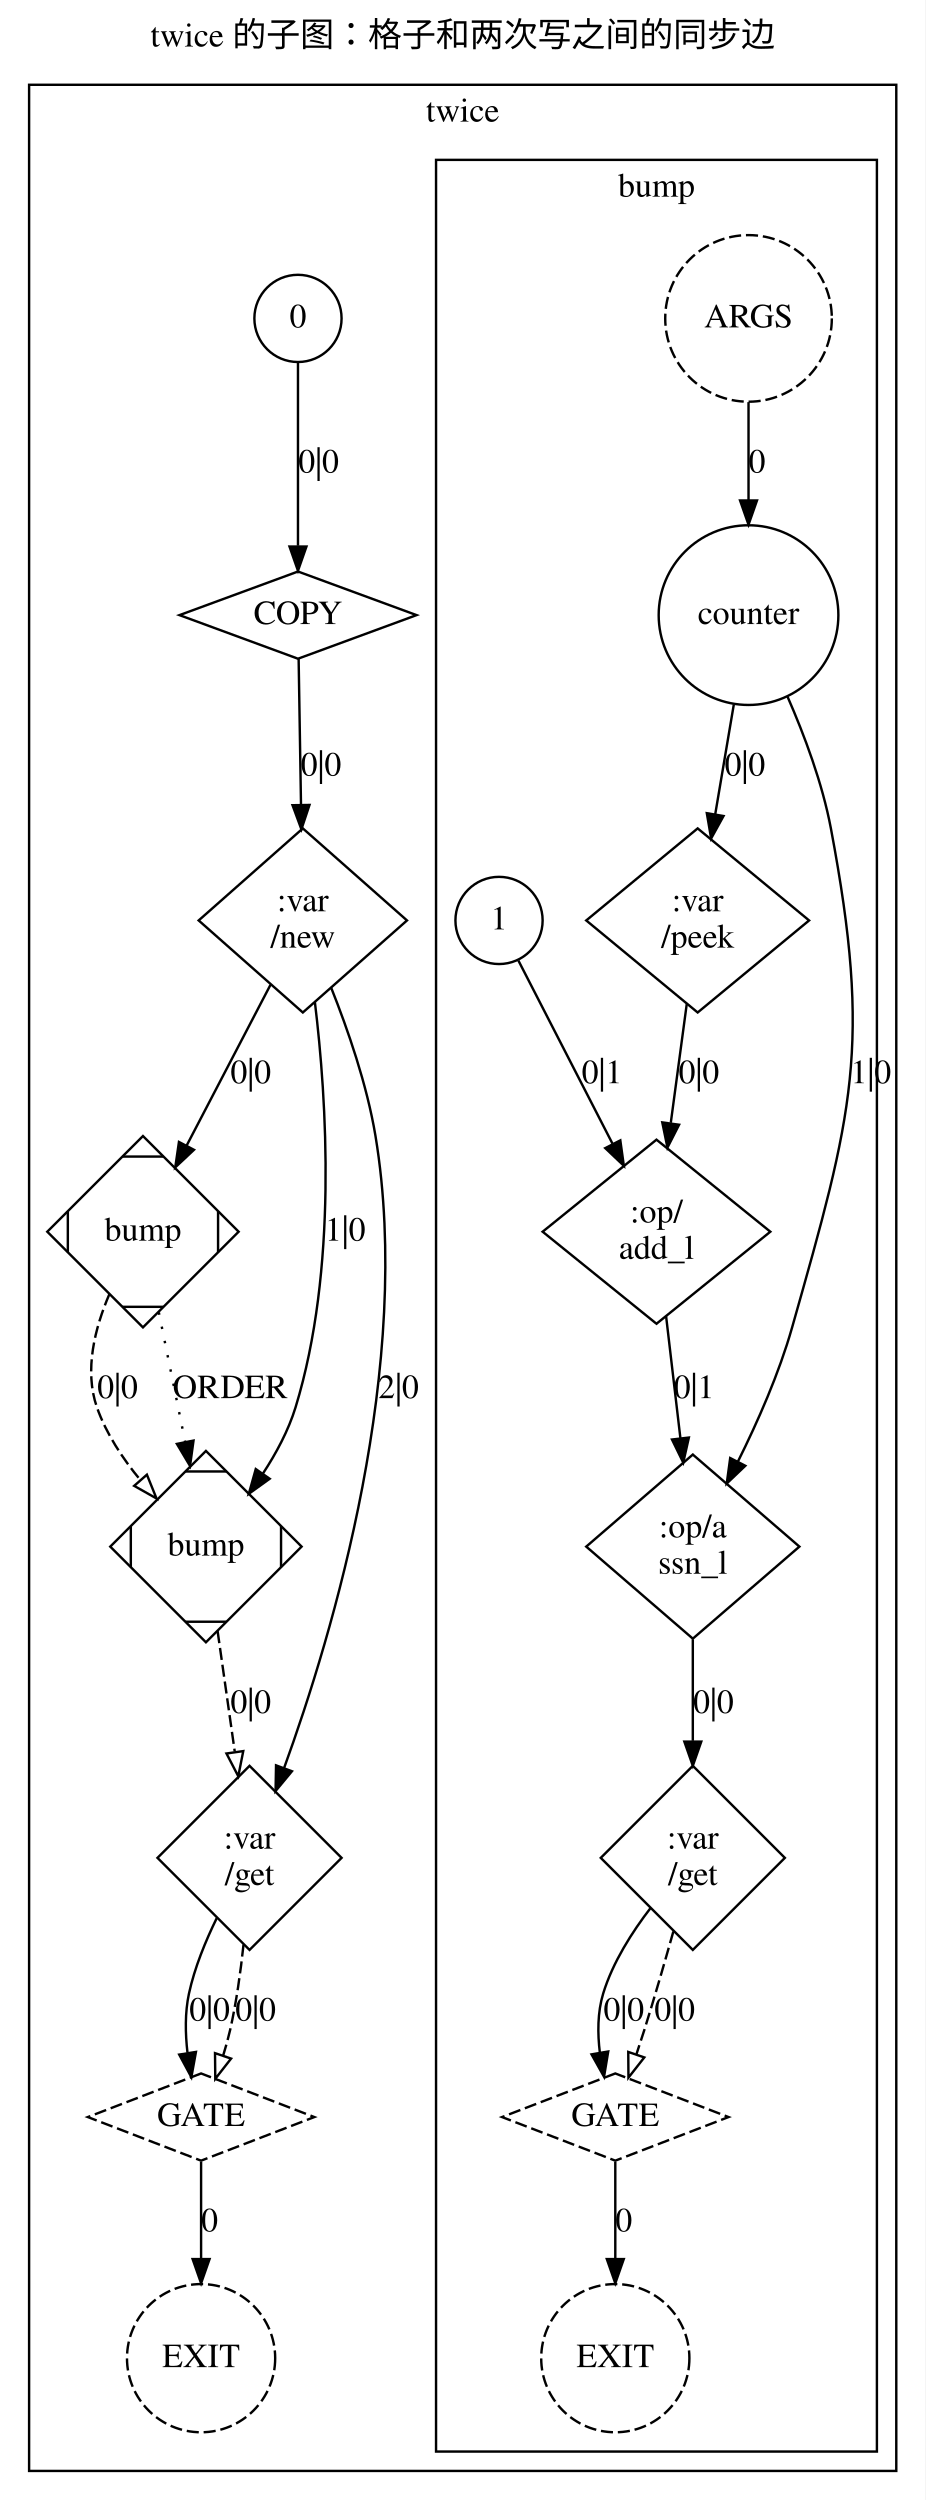
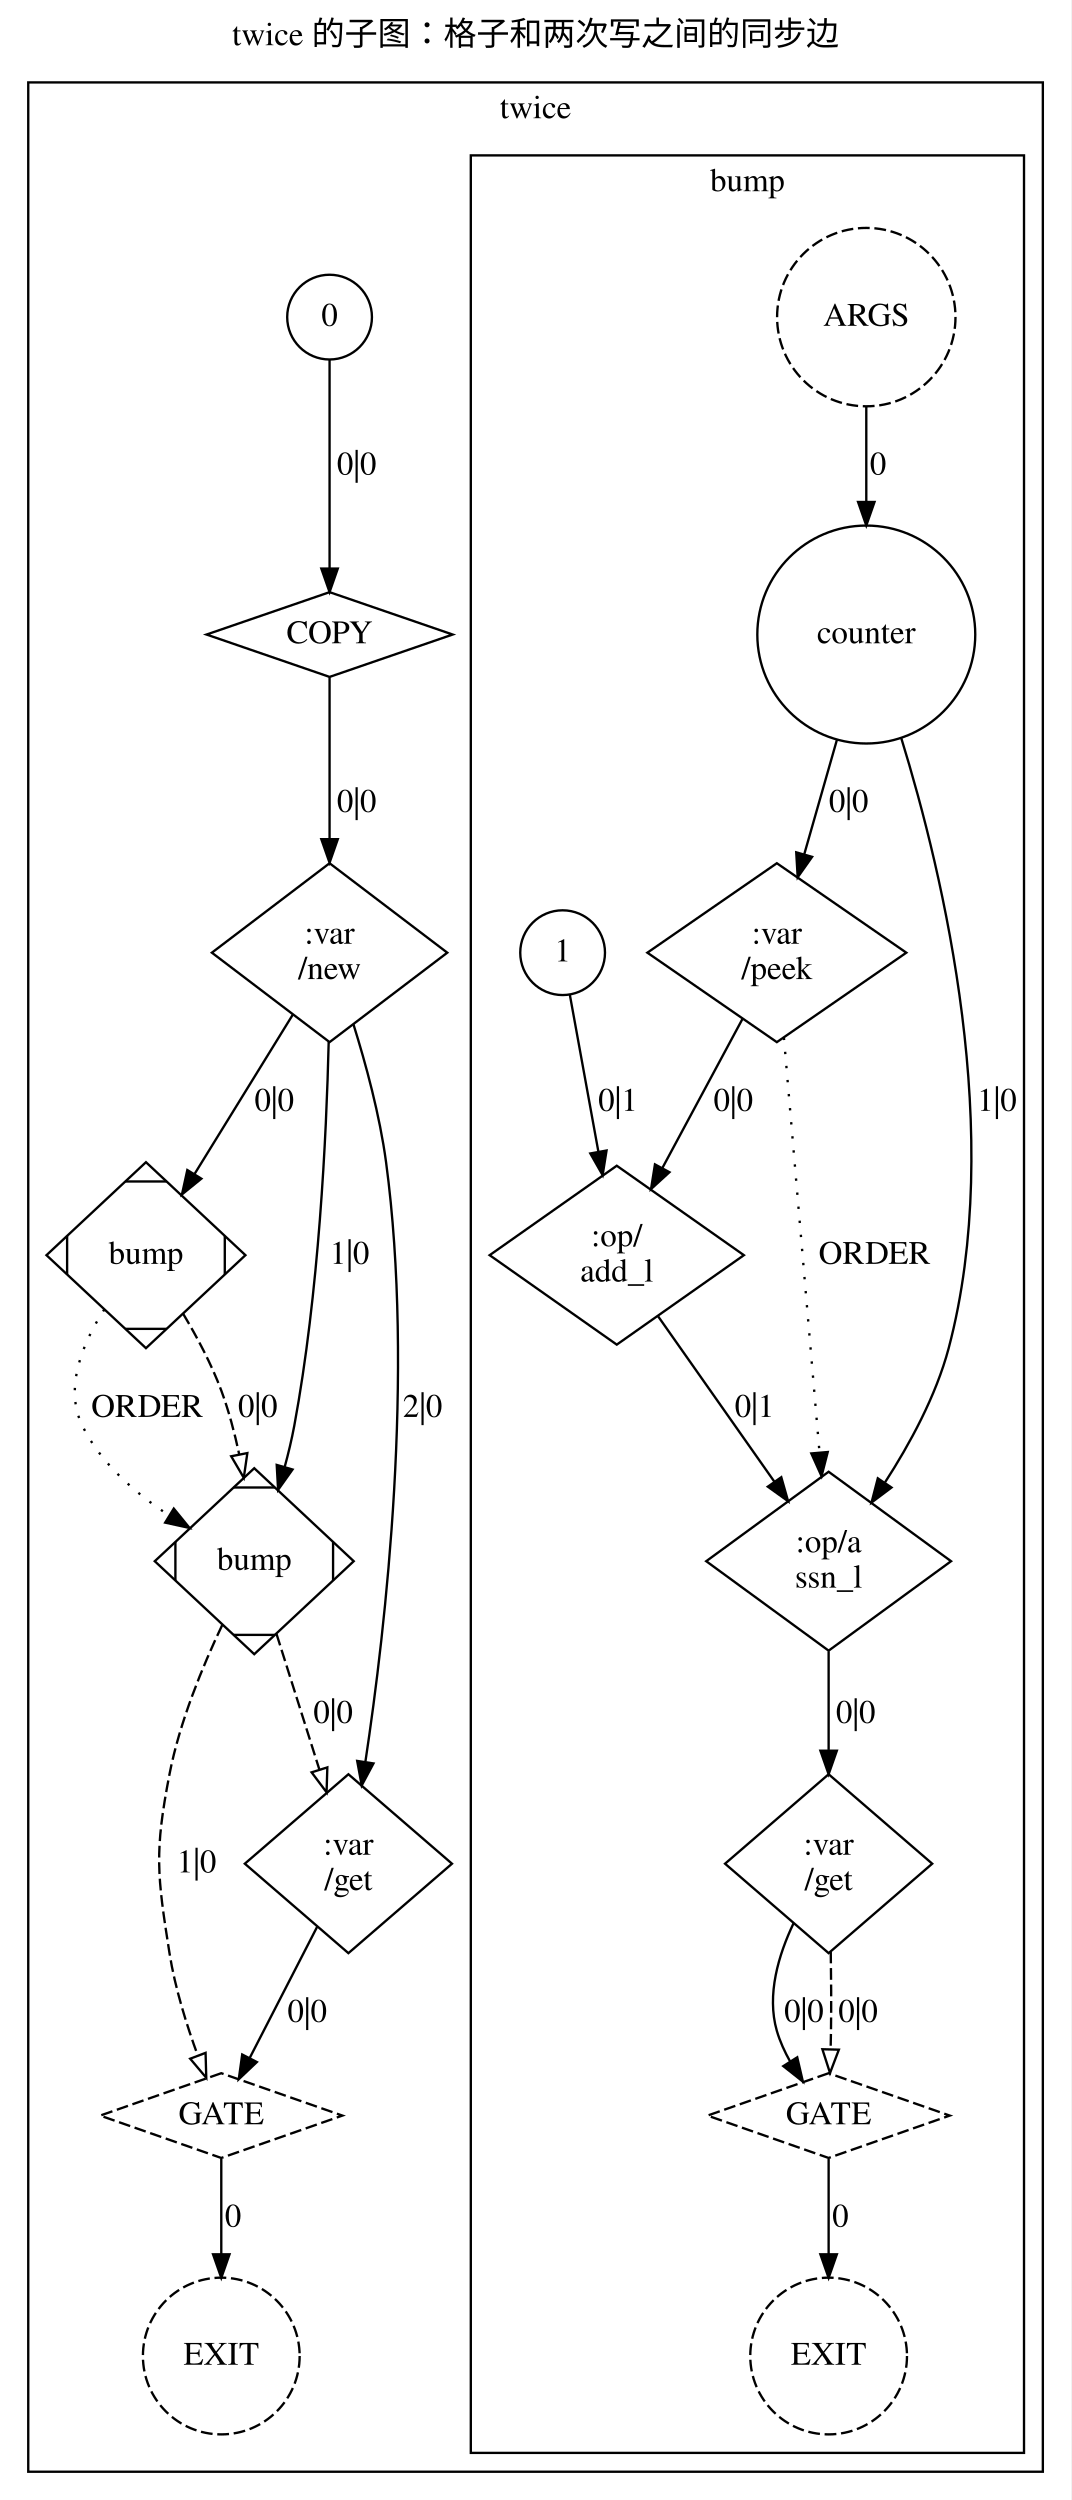
- <svg xmlns="http://www.w3.org/2000/svg" xmlns:xlink="http://www.w3.org/1999/xlink" width="382pt" height="1032pt" viewBox="0.00 0.00 382.00 1032.08">
-   <g id="graph0" class="graph" transform="scale(1 1) rotate(0) translate(4 1028.08)">
-     <polygon fill="white" stroke="transparent" points="-4,4 -4,-1028.08 378,-1028.08 378,4 -4,4" />
-     <text text-anchor="middle" x="187" y="-1008.88" font-family="Times,serif" font-size="14.00">twice 的子图：格子和两次写之间的同步边</text>
+ <svg xmlns="http://www.w3.org/2000/svg" xmlns:xlink="http://www.w3.org/1999/xlink" width="455pt" height="1062pt" viewBox="0.00 0.00 455.00 1061.98">
+   <g id="graph0" class="graph" transform="scale(1 1) rotate(0) translate(4 1057.98)">
+     <polygon fill="white" stroke="transparent" points="-4,4 -4,-1057.98 451,-1057.98 451,4 -4,4" />
+     <text text-anchor="middle" x="223.5" y="-1038.78" font-family="Times,serif" font-size="14.00">twice 的子图：格子和两次写之间的同步边</text>
    <g id="clust1" class="cluster">
      <g id="a_clust1">
        <a xlink:title="() =&gt; int pure">
-           <polygon fill="none" stroke="black" points="8,-8 8,-993.08 366,-993.08 366,-8 8,-8" />
-           <text text-anchor="middle" x="187" y="-977.88" font-family="Times,serif" font-size="14.00">twice</text>
+           <polygon fill="none" stroke="black" points="8,-8 8,-1022.98 439,-1022.98 439,-8 8,-8" />
+           <text text-anchor="middle" x="223.5" y="-1007.78" font-family="Times,serif" font-size="14.00">twice</text>
        </a>
      </g>
    </g>
    <g id="clust2" class="cluster">
      <g id="a_clust2">
        <a xlink:title="(var counter: int) =&gt; int uses counter">
-           <polygon fill="none" stroke="black" points="176,-16 176,-962.08 358,-962.08 358,-16 176,-16" />
-           <text text-anchor="middle" x="267" y="-946.88" font-family="Times,serif" font-size="14.00">bump</text>
+           <polygon fill="none" stroke="black" points="196,-16 196,-991.98 431,-991.98 431,-16 196,-16" />
+           <text text-anchor="middle" x="313.5" y="-976.78" font-family="Times,serif" font-size="14.00">bump</text>
        </a>
      </g>
    </g>
    <g id="node1" class="node">
-       <ellipse fill="none" stroke="black" stroke-dasharray="5,2" cx="305" cy="-896.63" rx="34.39" ry="34.39" />
-       <text text-anchor="middle" x="305" y="-892.93" font-family="Times,serif" font-size="14.00">ARGS</text>
+       <ellipse fill="none" stroke="black" stroke-dasharray="5,2" cx="364" cy="-923.28" rx="37.89" ry="37.89" />
+       <text text-anchor="middle" x="364" y="-919.58" font-family="Times,serif" font-size="14.00">ARGS</text>
    </g>
    <g id="node3" class="node">
      <g id="a_node3">
        <a xlink:title="counter">
-           <ellipse fill="none" stroke="black" cx="305" cy="-774.14" rx="37.09" ry="37.09" />
-           <text text-anchor="middle" x="305" y="-770.44" font-family="Times,serif" font-size="14.00">counter</text>
+           <ellipse fill="none" stroke="black" cx="364" cy="-788.44" rx="46.29" ry="46.29" />
+           <text text-anchor="middle" x="364" y="-784.74" font-family="Times,serif" font-size="14.00">counter</text>
        </a>
      </g>
    </g>
    <g id="edge1" class="edge">
-       <path fill="none" stroke="black" d="M305,-862.07C305,-849.53 305,-835.06 305,-821.56" />
-       <polygon fill="black" stroke="black" points="308.5,-821.48 305,-811.48 301.5,-821.48 308.5,-821.48" />
-       <text text-anchor="middle" x="308.5" y="-832.99" font-family="Times,serif" font-size="14.00">0</text>
+       <path fill="none" stroke="black" d="M364,-885.28C364,-872.8 364,-858.58 364,-844.99" />
+       <polygon fill="black" stroke="black" points="367.5,-844.76 364,-834.76 360.5,-844.76 367.5,-844.76" />
+       <text text-anchor="middle" x="369" y="-856.39" font-family="Times,serif" font-size="14.00">0</text>
    </g>
    <g id="node2" class="node">
-       <ellipse fill="none" stroke="black" stroke-dasharray="5,2" cx="250" cy="-54.55" rx="30.59" ry="30.59" />
-       <text text-anchor="middle" x="250" y="-50.85" font-family="Times,serif" font-size="14.00">EXIT</text>
+       <ellipse fill="none" stroke="black" stroke-dasharray="5,2" cx="348" cy="-57.15" rx="33.29" ry="33.29" />
+       <text text-anchor="middle" x="348" y="-53.45" font-family="Times,serif" font-size="14.00">EXIT</text>
    </g>
    <g id="node5" class="node">
      <g id="a_node5">
        <a xlink:title=":var/peek">
-           <polygon fill="none" stroke="black" points="284,-686.09 238,-648.09 284,-610.09 330,-648.09 284,-686.09" />
-           <text text-anchor="middle" x="284" y="-651.89" font-family="Times,serif" font-size="14.00">:var</text>
-           <text text-anchor="middle" x="284" y="-636.89" font-family="Times,serif" font-size="14.00">/peek</text>
+           <polygon fill="none" stroke="black" points="326,-691.29 271,-653.29 326,-615.29 381,-653.29 326,-691.29" />
+           <text text-anchor="middle" x="326" y="-657.09" font-family="Times,serif" font-size="14.00">:var</text>
+           <text text-anchor="middle" x="326" y="-642.09" font-family="Times,serif" font-size="14.00">/peek</text>
        </a>
      </g>
    </g>
    <g id="edge3" class="edge">
-       <path fill="none" stroke="black" d="M298.93,-737.26C296.52,-723.08 293.74,-706.66 291.24,-691.86" />
-       <polygon fill="black" stroke="black" points="294.68,-691.2 289.56,-681.92 287.78,-692.37 294.68,-691.2" />
-       <text text-anchor="middle" x="303.5" y="-707.89" font-family="Times,serif" font-size="14.00">0|0</text>
+       <path fill="none" stroke="black" d="M351.56,-743.84C347.08,-728.17 342.06,-710.55 337.65,-695.12" />
+       <polygon fill="black" stroke="black" points="340.97,-693.99 334.86,-685.33 334.24,-695.91 340.97,-693.99" />
+       <text text-anchor="middle" x="356.5" y="-713.09" font-family="Times,serif" font-size="14.00">0|0</text>
    </g>
    <g id="node7" class="node">
      <g id="a_node7">
        <a xlink:title=":op/assn_l">
-           <polygon fill="none" stroke="black" points="282,-427.59 238,-389.59 282,-351.59 326,-389.59 282,-427.59" />
-           <text text-anchor="middle" x="282" y="-393.39" font-family="Times,serif" font-size="14.00">:op/a</text>
-           <text text-anchor="middle" x="282" y="-378.39" font-family="Times,serif" font-size="14.00">ssn_l</text>
+           <polygon fill="none" stroke="black" points="348,-432.79 296,-394.79 348,-356.79 400,-394.79 348,-432.79" />
+           <text text-anchor="middle" x="348" y="-398.59" font-family="Times,serif" font-size="14.00">:op/a</text>
+           <text text-anchor="middle" x="348" y="-383.59" font-family="Times,serif" font-size="14.00">ssn_l</text>
        </a>
      </g>
    </g>
    <g id="edge6" class="edge">
-       <path fill="none" stroke="black" d="M321.08,-740.52C328.08,-724.53 335.49,-704.75 339,-686.09 356,-595.85 348.03,-568.45 323,-480.09 317.63,-461.12 308.77,-441.08 300.66,-424.78" />
-       <polygon fill="black" stroke="black" points="303.67,-422.96 296.01,-415.65 297.43,-426.15 303.67,-422.96" />
-       <text text-anchor="middle" x="355.5" y="-580.89" font-family="Times,serif" font-size="14.00">1|0</text>
+       <path fill="none" stroke="black" d="M378.78,-744.69C397.04,-685.5 422.94,-575.65 399,-485.29 393.63,-465.02 382.47,-444.54 371.96,-428.29" />
+       <polygon fill="black" stroke="black" points="374.7,-426.09 366.23,-419.73 368.89,-429.99 374.7,-426.09" />
+       <text text-anchor="middle" x="419.5" y="-586.09" font-family="Times,serif" font-size="14.00">1|0</text>
    </g>
    <g id="node4" class="node">
      <g id="a_node4">
        <a xlink:title="1">
-           <ellipse fill="none" stroke="black" cx="202" cy="-648.09" rx="18" ry="18" />
-           <text text-anchor="middle" x="202" y="-644.39" font-family="Times,serif" font-size="14.00">1</text>
+           <ellipse fill="none" stroke="black" cx="235" cy="-653.29" rx="18" ry="18" />
+           <text text-anchor="middle" x="235" y="-649.59" font-family="Times,serif" font-size="14.00">1</text>
        </a>
      </g>
    </g>
    <g id="node6" class="node">
      <g id="a_node6">
        <a xlink:title=":op/add_l">
-           <polygon fill="none" stroke="black" points="267,-557.59 220,-519.59 267,-481.59 314,-519.59 267,-557.59" />
-           <text text-anchor="middle" x="267" y="-523.39" font-family="Times,serif" font-size="14.00">:op/</text>
-           <text text-anchor="middle" x="267" y="-508.39" font-family="Times,serif" font-size="14.00">add_l</text>
+           <polygon fill="none" stroke="black" points="258,-562.79 204,-524.79 258,-486.79 312,-524.79 258,-562.79" />
+           <text text-anchor="middle" x="258" y="-528.59" font-family="Times,serif" font-size="14.00">:op/</text>
+           <text text-anchor="middle" x="258" y="-513.59" font-family="Times,serif" font-size="14.00">add_l</text>
        </a>
      </g>
    </g>
    <g id="edge5" class="edge">
-       <path fill="none" stroke="black" d="M209.97,-631.58C219.59,-612.86 236.06,-580.8 248.84,-555.94" />
-       <polygon fill="black" stroke="black" points="252.07,-557.3 253.53,-546.81 245.85,-554.1 252.07,-557.3" />
-       <text text-anchor="middle" x="244.5" y="-580.89" font-family="Times,serif" font-size="14.00">0|1</text>
+       <path fill="none" stroke="black" d="M238.05,-635.5C241.14,-618.52 246.04,-591.59 250.21,-568.66" />
+       <polygon fill="black" stroke="black" points="253.66,-569.25 252,-558.79 246.77,-568 253.66,-569.25" />
+       <text text-anchor="middle" x="258.5" y="-586.09" font-family="Times,serif" font-size="14.00">0|1</text>
    </g>
    <g id="edge4" class="edge">
-       <path fill="none" stroke="black" d="M279.49,-613.53C277.47,-598.52 275.07,-580.62 272.91,-564.56" />
-       <polygon fill="black" stroke="black" points="276.33,-563.76 271.53,-554.32 269.4,-564.7 276.33,-563.76" />
-       <text text-anchor="middle" x="284.5" y="-580.89" font-family="Times,serif" font-size="14.00">0|0</text>
+       <path fill="none" stroke="black" d="M311.41,-625.16C301.46,-606.65 288.18,-581.93 277.35,-561.78" />
+       <polygon fill="black" stroke="black" points="280.38,-560.04 272.56,-552.89 274.22,-563.35 280.38,-560.04" />
+       <text text-anchor="middle" x="307.5" y="-586.09" font-family="Times,serif" font-size="14.00">0|0</text>
+     </g>
+     <g id="edge8" class="edge">
+       <path fill="none" stroke="black" stroke-dasharray="1,5" d="M329.01,-617.17C332.94,-571.44 339.8,-491.44 344.11,-441.16" />
+       <polygon fill="black" stroke="black" points="347.62,-441.17 344.99,-430.91 340.65,-440.57 347.62,-441.17" />
+       <text text-anchor="middle" x="367.5" y="-521.09" font-family="Times,serif" font-size="14.00">ORDER</text>
    </g>
    <g id="edge7" class="edge">
-       <path fill="none" stroke="black" d="M270.98,-484.63C272.79,-469.17 274.96,-450.69 276.89,-434.22" />
-       <polygon fill="black" stroke="black" points="280.37,-434.61 278.05,-424.27 273.41,-433.8 280.37,-434.61" />
-       <text text-anchor="middle" x="282.5" y="-450.89" font-family="Times,serif" font-size="14.00">0|1</text>
+       <path fill="none" stroke="black" d="M275.57,-498.81C289.66,-478.77 309.55,-450.48 324.92,-428.61" />
+       <polygon fill="black" stroke="black" points="327.89,-430.47 330.78,-420.28 322.17,-426.45 327.89,-430.47" />
+       <text text-anchor="middle" x="316.5" y="-456.09" font-family="Times,serif" font-size="14.00">0|1</text>
    </g>
    <g id="node8" class="node">
      <g id="a_node8">
        <a xlink:title=":var/get">
-           <polygon fill="none" stroke="black" points="282,-299.09 244,-261.09 282,-223.09 320,-261.09 282,-299.09" />
-           <text text-anchor="middle" x="282" y="-264.89" font-family="Times,serif" font-size="14.00">:var</text>
-           <text text-anchor="middle" x="282" y="-249.89" font-family="Times,serif" font-size="14.00">/get</text>
-         </a>
-       </g>
-     </g>
-     <g id="edge8" class="edge">
-       <path fill="none" stroke="black" d="M282,-351.32C282,-338.2 282,-323.27 282,-309.42" />
-       <polygon fill="black" stroke="black" points="285.5,-309.1 282,-299.1 278.5,-309.1 285.5,-309.1" />
-       <text text-anchor="middle" x="290.5" y="-320.89" font-family="Times,serif" font-size="14.00">0|0</text>
+           <polygon fill="none" stroke="black" points="348,-304.29 304,-266.29 348,-228.29 392,-266.29 348,-304.29" />
+           <text text-anchor="middle" x="348" y="-270.09" font-family="Times,serif" font-size="14.00">:var</text>
+           <text text-anchor="middle" x="348" y="-255.09" font-family="Times,serif" font-size="14.00">/get</text>
+         </a>
+       </g>
+     </g>
+     <g id="edge9" class="edge">
+       <path fill="none" stroke="black" d="M348,-356.52C348,-343.4 348,-328.47 348,-314.62" />
+       <polygon fill="black" stroke="black" points="351.5,-314.3 348,-304.3 344.5,-314.3 351.5,-314.3" />
+       <text text-anchor="middle" x="359.5" y="-326.09" font-family="Times,serif" font-size="14.00">0|0</text>
    </g>
    <g id="node9" class="node">
      <g id="a_node9">
        <a xlink:title="GATE">
-           <polygon fill="none" stroke="black" stroke-dasharray="5,2" points="250,-172.09 203.25,-154.09 250,-136.09 296.75,-154.09 250,-172.09" />
-           <text text-anchor="middle" x="250" y="-150.39" font-family="Times,serif" font-size="14.00">GATE</text>
-         </a>
-       </g>
-     </g>
-     <g id="edge9" class="edge">
-       <path fill="none" stroke="black" d="M264.6,-240.45C256.99,-230.57 248.93,-217.97 245,-205.09 242.63,-197.32 242.65,-188.58 243.63,-180.61" />
-       <polygon fill="black" stroke="black" points="247.08,-181.17 245.35,-170.72 240.19,-179.97 247.08,-181.17" />
-       <text text-anchor="middle" x="253.5" y="-193.89" font-family="Times,serif" font-size="14.00">0|0</text>
+           <polygon fill="none" stroke="black" stroke-dasharray="5,2" points="348,-177.29 296.55,-159.29 348,-141.29 399.45,-159.29 348,-177.29" />
+           <text text-anchor="middle" x="348" y="-155.59" font-family="Times,serif" font-size="14.00">GATE</text>
+         </a>
+       </g>
    </g>
    <g id="edge10" class="edge">
-       <path fill="none" stroke="black" stroke-dasharray="5,2" d="M273.97,-230.7C270.44,-218.15 266.17,-203.36 262,-190.09 260.98,-186.85 259.87,-183.44 258.75,-180.09" />
-       <polygon fill="none" stroke="black" points="261.97,-178.71 255.43,-170.37 255.35,-180.97 261.97,-178.71" />
-       <text text-anchor="middle" x="274.5" y="-193.89" font-family="Times,serif" font-size="14.00">0|0</text>
+       <path fill="none" stroke="black" d="M333.15,-241.08C326.73,-227.64 321.59,-210.59 326,-195.29 327.29,-190.83 329.33,-186.38 331.66,-182.23" />
+       <polygon fill="black" stroke="black" points="334.66,-184.05 337.06,-173.73 328.75,-180.3 334.66,-184.05" />
+       <text text-anchor="middle" x="337.5" y="-199.09" font-family="Times,serif" font-size="14.00">0|0</text>
+     </g>
+     <g id="edge11" class="edge">
+       <path fill="none" stroke="black" stroke-dasharray="5,2" d="M348.91,-228.96C349.08,-218.13 349.16,-206.23 349,-195.29 348.96,-192.74 348.91,-190.08 348.85,-187.43" />
+       <polygon fill="none" stroke="black" points="352.35,-187.29 348.59,-177.38 345.35,-187.47 352.35,-187.29" />
+       <text text-anchor="middle" x="360.5" y="-199.09" font-family="Times,serif" font-size="14.00">0|0</text>
    </g>
    <g id="edge2" class="edge">
-       <path fill="none" stroke="black" d="M250,-135.66C250,-124.56 250,-109.72 250,-95.83" />
-       <polygon fill="black" stroke="black" points="253.5,-95.47 250,-85.47 246.5,-95.47 253.5,-95.47" />
-       <text text-anchor="middle" x="253.5" y="-106.89" font-family="Times,serif" font-size="14.00">0</text>
+       <path fill="none" stroke="black" d="M348,-140.85C348,-129.67 348,-114.64 348,-100.46" />
+       <polygon fill="black" stroke="black" points="351.5,-100.35 348,-90.35 344.5,-100.35 351.5,-100.35" />
+       <text text-anchor="middle" x="353" y="-112.09" font-family="Times,serif" font-size="14.00">0</text>
    </g>
    <g id="node10" class="node">
-       <ellipse fill="none" stroke="black" stroke-dasharray="5,2" cx="79" cy="-54.55" rx="30.59" ry="30.59" />
-       <text text-anchor="middle" x="79" y="-50.85" font-family="Times,serif" font-size="14.00">EXIT</text>
+       <ellipse fill="none" stroke="black" stroke-dasharray="5,2" cx="90" cy="-57.15" rx="33.29" ry="33.29" />
+       <text text-anchor="middle" x="90" y="-53.45" font-family="Times,serif" font-size="14.00">EXIT</text>
    </g>
    <g id="node11" class="node">
      <g id="a_node11">
        <a xlink:title="0">
-           <ellipse fill="none" stroke="black" cx="119" cy="-896.63" rx="18" ry="18" />
-           <text text-anchor="middle" x="119" y="-892.93" font-family="Times,serif" font-size="14.00">0</text>
+           <ellipse fill="none" stroke="black" cx="136" cy="-923.28" rx="18" ry="18" />
+           <text text-anchor="middle" x="136" y="-919.58" font-family="Times,serif" font-size="14.00">0</text>
        </a>
      </g>
    </g>
    <g id="node12" class="node">
      <g id="a_node12">
        <a xlink:title="COPY">
-           <polygon fill="none" stroke="black" points="119,-792.14 70.07,-774.14 119,-756.14 167.93,-774.14 119,-792.14" />
-           <text text-anchor="middle" x="119" y="-770.44" font-family="Times,serif" font-size="14.00">COPY</text>
-         </a>
-       </g>
-     </g>
-     <g id="edge12" class="edge">
-       <path fill="none" stroke="black" d="M119,-878.63C119,-858.91 119,-826.15 119,-802.77" />
-       <polygon fill="black" stroke="black" points="122.5,-802.45 119,-792.45 115.5,-802.45 122.5,-802.45" />
-       <text text-anchor="middle" x="127.5" y="-832.99" font-family="Times,serif" font-size="14.00">0|0</text>
+           <polygon fill="none" stroke="black" points="136,-806.44 83.72,-788.44 136,-770.44 188.28,-788.44 136,-806.44" />
+           <text text-anchor="middle" x="136" y="-784.74" font-family="Times,serif" font-size="14.00">COPY</text>
+         </a>
+       </g>
+     </g>
+     <g id="edge13" class="edge">
+       <path fill="none" stroke="black" d="M136,-905.19C136,-882.77 136,-843.17 136,-816.62" />
+       <polygon fill="black" stroke="black" points="139.5,-816.47 136,-806.47 132.5,-816.47 139.5,-816.47" />
+       <text text-anchor="middle" x="147.5" y="-856.39" font-family="Times,serif" font-size="14.00">0|0</text>
    </g>
    <g id="node13" class="node">
      <g id="a_node13">
        <a xlink:title=":var/new">
-           <polygon fill="none" stroke="black" points="121,-686.09 78,-648.09 121,-610.09 164,-648.09 121,-686.09" />
-           <text text-anchor="middle" x="121" y="-651.89" font-family="Times,serif" font-size="14.00">:var</text>
-           <text text-anchor="middle" x="121" y="-636.89" font-family="Times,serif" font-size="14.00">/new</text>
-         </a>
-       </g>
-     </g>
-     <g id="edge13" class="edge">
-       <path fill="none" stroke="black" d="M119.27,-756.15C119.52,-740.64 119.91,-716.98 120.25,-695.84" />
-       <polygon fill="black" stroke="black" points="123.75,-695.77 120.41,-685.71 116.75,-695.66 123.75,-695.77" />
-       <text text-anchor="middle" x="128.5" y="-707.89" font-family="Times,serif" font-size="14.00">0|0</text>
+           <polygon fill="none" stroke="black" points="136,-691.29 86,-653.29 136,-615.29 186,-653.29 136,-691.29" />
+           <text text-anchor="middle" x="136" y="-657.09" font-family="Times,serif" font-size="14.00">:var</text>
+           <text text-anchor="middle" x="136" y="-642.09" font-family="Times,serif" font-size="14.00">/new</text>
+         </a>
+       </g>
+     </g>
+     <g id="edge14" class="edge">
+       <path fill="none" stroke="black" d="M136,-770.31C136,-753.05 136,-725.65 136,-701.81" />
+       <polygon fill="black" stroke="black" points="139.5,-701.5 136,-691.5 132.5,-701.5 139.5,-701.5" />
+       <text text-anchor="middle" x="147.5" y="-713.09" font-family="Times,serif" font-size="14.00">0|0</text>
    </g>
    <g id="node14" class="node">
      <g id="a_node14">
        <a xlink:title="bump">
-           <polygon fill="none" stroke="black" points="55,-559.09 15.5,-519.59 55,-480.09 94.5,-519.59 55,-559.09" />
-           <polyline fill="none" stroke="black" points="23.99,-528.08 23.99,-511.11 " />
-           <polyline fill="none" stroke="black" points="46.51,-488.58 63.49,-488.58 " />
-           <polyline fill="none" stroke="black" points="86.01,-511.11 86.01,-528.08 " />
-           <polyline fill="none" stroke="black" points="63.49,-550.61 46.51,-550.61 " />
-           <text text-anchor="middle" x="55" y="-515.89" font-family="Times,serif" font-size="14.00">bump</text>
-         </a>
-       </g>
-     </g>
-     <g id="edge14" class="edge">
-       <path fill="none" stroke="black" d="M107.64,-621.5C97.67,-602.38 83.93,-576.04 72.99,-555.07" />
-       <polygon fill="black" stroke="black" points="76.06,-553.4 68.34,-546.16 69.86,-556.64 76.06,-553.4" />
-       <text text-anchor="middle" x="99.5" y="-580.89" font-family="Times,serif" font-size="14.00">0|0</text>
+           <polygon fill="none" stroke="black" points="58,-564.29 15.74,-524.79 58,-485.29 100.26,-524.79 58,-564.29" />
+           <polyline fill="none" stroke="black" points="24.51,-532.99 24.51,-516.6 " />
+           <polyline fill="none" stroke="black" points="49.23,-493.49 66.77,-493.49 " />
+           <polyline fill="none" stroke="black" points="91.49,-516.6 91.49,-532.99 " />
+           <polyline fill="none" stroke="black" points="66.77,-556.1 49.23,-556.1 " />
+           <text text-anchor="middle" x="58" y="-521.09" font-family="Times,serif" font-size="14.00">bump</text>
+         </a>
+       </g>
+     </g>
+     <g id="edge15" class="edge">
+       <path fill="none" stroke="black" d="M120.4,-627C108.42,-607.57 91.76,-580.55 78.67,-559.32" />
+       <polygon fill="black" stroke="black" points="81.53,-557.29 73.3,-550.61 75.57,-560.96 81.53,-557.29" />
+       <text text-anchor="middle" x="112.5" y="-586.09" font-family="Times,serif" font-size="14.00">0|0</text>
    </g>
    <g id="node15" class="node">
      <g id="a_node15">
        <a xlink:title="bump">
-           <polygon fill="none" stroke="black" points="81,-429.09 41.5,-389.59 81,-350.09 120.5,-389.59 81,-429.09" />
-           <polyline fill="none" stroke="black" points="49.99,-398.08 49.99,-381.11 " />
-           <polyline fill="none" stroke="black" points="72.51,-358.58 89.49,-358.58 " />
-           <polyline fill="none" stroke="black" points="112.01,-381.11 112.01,-398.08 " />
-           <polyline fill="none" stroke="black" points="89.49,-420.61 72.51,-420.61 " />
-           <text text-anchor="middle" x="81" y="-385.89" font-family="Times,serif" font-size="14.00">bump</text>
-         </a>
-       </g>
-     </g>
-     <g id="edge15" class="edge">
-       <path fill="none" stroke="black" d="M125.98,-614.37C130.89,-574.03 135.4,-503.87 118,-447.09 115.07,-437.53 109.98,-428.06 104.49,-419.69" />
-       <polygon fill="black" stroke="black" points="107.31,-417.6 98.71,-411.4 101.57,-421.6 107.31,-417.6" />
-       <text text-anchor="middle" x="138.5" y="-515.89" font-family="Times,serif" font-size="14.00">1|0</text>
+           <polygon fill="none" stroke="black" points="104,-434.29 61.74,-394.79 104,-355.29 146.26,-394.79 104,-434.29" />
+           <polyline fill="none" stroke="black" points="70.51,-402.99 70.51,-386.6 " />
+           <polyline fill="none" stroke="black" points="95.23,-363.49 112.77,-363.49 " />
+           <polyline fill="none" stroke="black" points="137.49,-386.6 137.49,-402.99 " />
+           <polyline fill="none" stroke="black" points="112.77,-426.1 95.23,-426.1 " />
+           <text text-anchor="middle" x="104" y="-391.09" font-family="Times,serif" font-size="14.00">bump</text>
+         </a>
+       </g>
+     </g>
+     <g id="edge16" class="edge">
+       <path fill="none" stroke="black" d="M135.63,-615.49C134.67,-575.13 131.46,-508.61 121,-452.29 119.93,-446.55 118.5,-440.56 116.91,-434.73" />
+       <polygon fill="black" stroke="black" points="120.27,-433.75 114.14,-425.11 113.55,-435.69 120.27,-433.75" />
+       <text text-anchor="middle" x="144.5" y="-521.09" font-family="Times,serif" font-size="14.00">1|0</text>
    </g>
    <g id="node16" class="node">
      <g id="a_node16">
        <a xlink:title=":var/get">
-           <polygon fill="none" stroke="black" points="99,-299.09 61,-261.09 99,-223.09 137,-261.09 99,-299.09" />
-           <text text-anchor="middle" x="99" y="-264.89" font-family="Times,serif" font-size="14.00">:var</text>
-           <text text-anchor="middle" x="99" y="-249.89" font-family="Times,serif" font-size="14.00">/get</text>
-         </a>
-       </g>
+           <polygon fill="none" stroke="black" points="144,-304.29 100,-266.29 144,-228.29 188,-266.29 144,-304.29" />
+           <text text-anchor="middle" x="144" y="-270.09" font-family="Times,serif" font-size="14.00">:var</text>
+           <text text-anchor="middle" x="144" y="-255.09" font-family="Times,serif" font-size="14.00">/get</text>
+         </a>
+       </g>
+     </g>
+     <g id="edge19" class="edge">
+       <path fill="none" stroke="black" d="M146.11,-622.96C151.4,-606.04 157.33,-584.23 160,-564.29 172.07,-474.19 159.97,-367.56 151.24,-309.75" />
+       <polygon fill="black" stroke="black" points="154.65,-308.88 149.65,-299.53 147.73,-309.95 154.65,-308.88" />
+       <text text-anchor="middle" x="175.5" y="-456.09" font-family="Times,serif" font-size="14.00">2|0</text>
+     </g>
+     <g id="edge17" class="edge">
+       <path fill="none" stroke="black" stroke-dasharray="5,2" d="M73.81,-499.88C79.65,-490.11 85.85,-478.5 90,-467.29 93.16,-458.76 95.65,-449.38 97.59,-440.3" />
+       <polygon fill="none" stroke="black" points="101.07,-440.72 99.56,-430.23 94.21,-439.37 101.07,-440.72" />
+       <text text-anchor="middle" x="105.5" y="-456.09" font-family="Times,serif" font-size="14.00">0|0</text>
    </g>
    <g id="edge18" class="edge">
-       <path fill="none" stroke="black" d="M132.69,-620.34C139.53,-603.2 147.49,-580.27 151,-559.09 166.63,-464.83 133.53,-353.99 113.25,-298.14" />
-       <polygon fill="black" stroke="black" points="116.5,-296.85 109.75,-288.69 109.94,-299.28 116.5,-296.85" />
-       <text text-anchor="middle" x="160.5" y="-450.89" font-family="Times,serif" font-size="14.00">2|0</text>
-     </g>
-     <g id="edge16" class="edge">
-       <path fill="none" stroke="black" stroke-dasharray="5,2" d="M41.15,-493.83C35.18,-479.93 30.66,-462.37 36,-447.09 39.8,-436.22 46.67,-425.87 53.92,-417.08" />
-       <polygon fill="none" stroke="black" points="56.63,-419.29 60.6,-409.46 51.37,-414.67 56.63,-419.29" />
-       <text text-anchor="middle" x="44.5" y="-450.89" font-family="Times,serif" font-size="14.00">0|0</text>
-     </g>
-     <g id="edge17" class="edge">
-       <path fill="none" stroke="black" stroke-dasharray="1,5" d="M61.56,-486.29C64.86,-470.07 68.89,-450.22 72.43,-432.81" />
-       <polygon fill="black" stroke="black" points="75.88,-433.38 74.44,-422.88 69.02,-431.99 75.88,-433.38" />
-       <text text-anchor="middle" x="91" y="-450.89" font-family="Times,serif" font-size="14.00">ORDER</text>
-     </g>
-     <g id="edge19" class="edge">
-       <path fill="none" stroke="black" stroke-dasharray="5,2" d="M85.82,-354.69C87.99,-339.45 90.58,-321.27 92.88,-305.08" />
-       <polygon fill="none" stroke="black" points="96.41,-305.17 94.35,-294.78 89.48,-304.18 96.41,-305.17" />
-       <text text-anchor="middle" x="99.5" y="-320.89" font-family="Times,serif" font-size="14.00">0|0</text>
+       <path fill="none" stroke="black" stroke-dasharray="1,5" d="M40.32,-501.75C31.05,-487.38 23.11,-468.38 31,-452.29 38.83,-436.33 53.59,-423.59 67.8,-414.28" />
+       <polygon fill="black" stroke="black" points="69.82,-417.14 76.51,-408.92 66.16,-411.18 69.82,-417.14" />
+       <text text-anchor="middle" x="58.5" y="-456.09" font-family="Times,serif" font-size="14.00">ORDER</text>
+     </g>
+     <g id="edge20" class="edge">
+       <path fill="none" stroke="black" stroke-dasharray="5,2" d="M113.48,-363.82C118.92,-346.6 125.82,-324.78 131.68,-306.25" />
+       <polygon fill="none" stroke="black" points="135.05,-307.21 134.73,-296.62 128.37,-305.1 135.05,-307.21" />
+       <text text-anchor="middle" x="137.5" y="-326.09" font-family="Times,serif" font-size="14.00">0|0</text>
    </g>
    <g id="node17" class="node">
      <g id="a_node17">
        <a xlink:title="GATE">
-           <polygon fill="none" stroke="black" stroke-dasharray="5,2" points="79,-172.09 32.25,-154.09 79,-136.09 125.75,-154.09 79,-172.09" />
-           <text text-anchor="middle" x="79" y="-150.39" font-family="Times,serif" font-size="14.00">GATE</text>
-         </a>
-       </g>
-     </g>
-     <g id="edge20" class="edge">
-       <path fill="none" stroke="black" d="M85.47,-236.23C80.87,-226.83 76.31,-215.76 74,-205.09 72.3,-197.24 72.47,-188.56 73.38,-180.67" />
-       <polygon fill="black" stroke="black" points="76.88,-180.98 74.99,-170.55 69.97,-179.88 76.88,-180.98" />
-       <text text-anchor="middle" x="82.5" y="-193.89" font-family="Times,serif" font-size="14.00">0|0</text>
+           <polygon fill="none" stroke="black" stroke-dasharray="5,2" points="90,-177.29 38.55,-159.29 90,-141.29 141.45,-159.29 90,-177.29" />
+           <text text-anchor="middle" x="90" y="-155.59" font-family="Times,serif" font-size="14.00">GATE</text>
+         </a>
+       </g>
+     </g>
+     <g id="edge22" class="edge">
+       <path fill="none" stroke="black" stroke-dasharray="5,2" d="M90.36,-367.59C82.07,-350.17 72.3,-326.49 68,-304.29 61.58,-271.13 62.74,-261.66 68,-228.29 70.33,-213.5 75.36,-197.53 80.02,-184.79" />
+       <polygon fill="none" stroke="black" points="83.33,-185.94 83.62,-175.35 76.79,-183.45 83.33,-185.94" />
+       <text text-anchor="middle" x="79.5" y="-262.59" font-family="Times,serif" font-size="14.00">1|0</text>
    </g>
    <g id="edge21" class="edge">
-       <path fill="none" stroke="black" stroke-dasharray="5,2" d="M96.52,-225.31C95.32,-213.99 93.56,-201.43 91,-190.09 90.21,-186.61 89.2,-182.98 88.1,-179.44" />
-       <polygon fill="none" stroke="black" points="91.38,-178.23 84.86,-169.88 84.75,-180.47 91.38,-178.23" />
-       <text text-anchor="middle" x="101.5" y="-193.89" font-family="Times,serif" font-size="14.00">0|0</text>
-     </g>
-     <g id="edge11" class="edge">
-       <path fill="none" stroke="black" d="M79,-135.66C79,-124.56 79,-109.72 79,-95.83" />
-       <polygon fill="black" stroke="black" points="82.5,-95.47 79,-85.47 75.5,-95.47 82.5,-95.47" />
-       <text text-anchor="middle" x="82.5" y="-106.89" font-family="Times,serif" font-size="14.00">0</text>
+       <path fill="none" stroke="black" d="M130.79,-239.61C122.02,-222.56 110.6,-200.34 102.07,-183.76" />
+       <polygon fill="black" stroke="black" points="105.11,-182.03 97.43,-174.74 98.89,-185.23 105.11,-182.03" />
+       <text text-anchor="middle" x="126.5" y="-199.09" font-family="Times,serif" font-size="14.00">0|0</text>
+     </g>
+     <g id="edge12" class="edge">
+       <path fill="none" stroke="black" d="M90,-140.85C90,-129.67 90,-114.64 90,-100.46" />
+       <polygon fill="black" stroke="black" points="93.5,-100.35 90,-90.35 86.5,-100.35 93.5,-100.35" />
+       <text text-anchor="middle" x="95" y="-112.09" font-family="Times,serif" font-size="14.00">0</text>
    </g>
  </g>
</svg>
